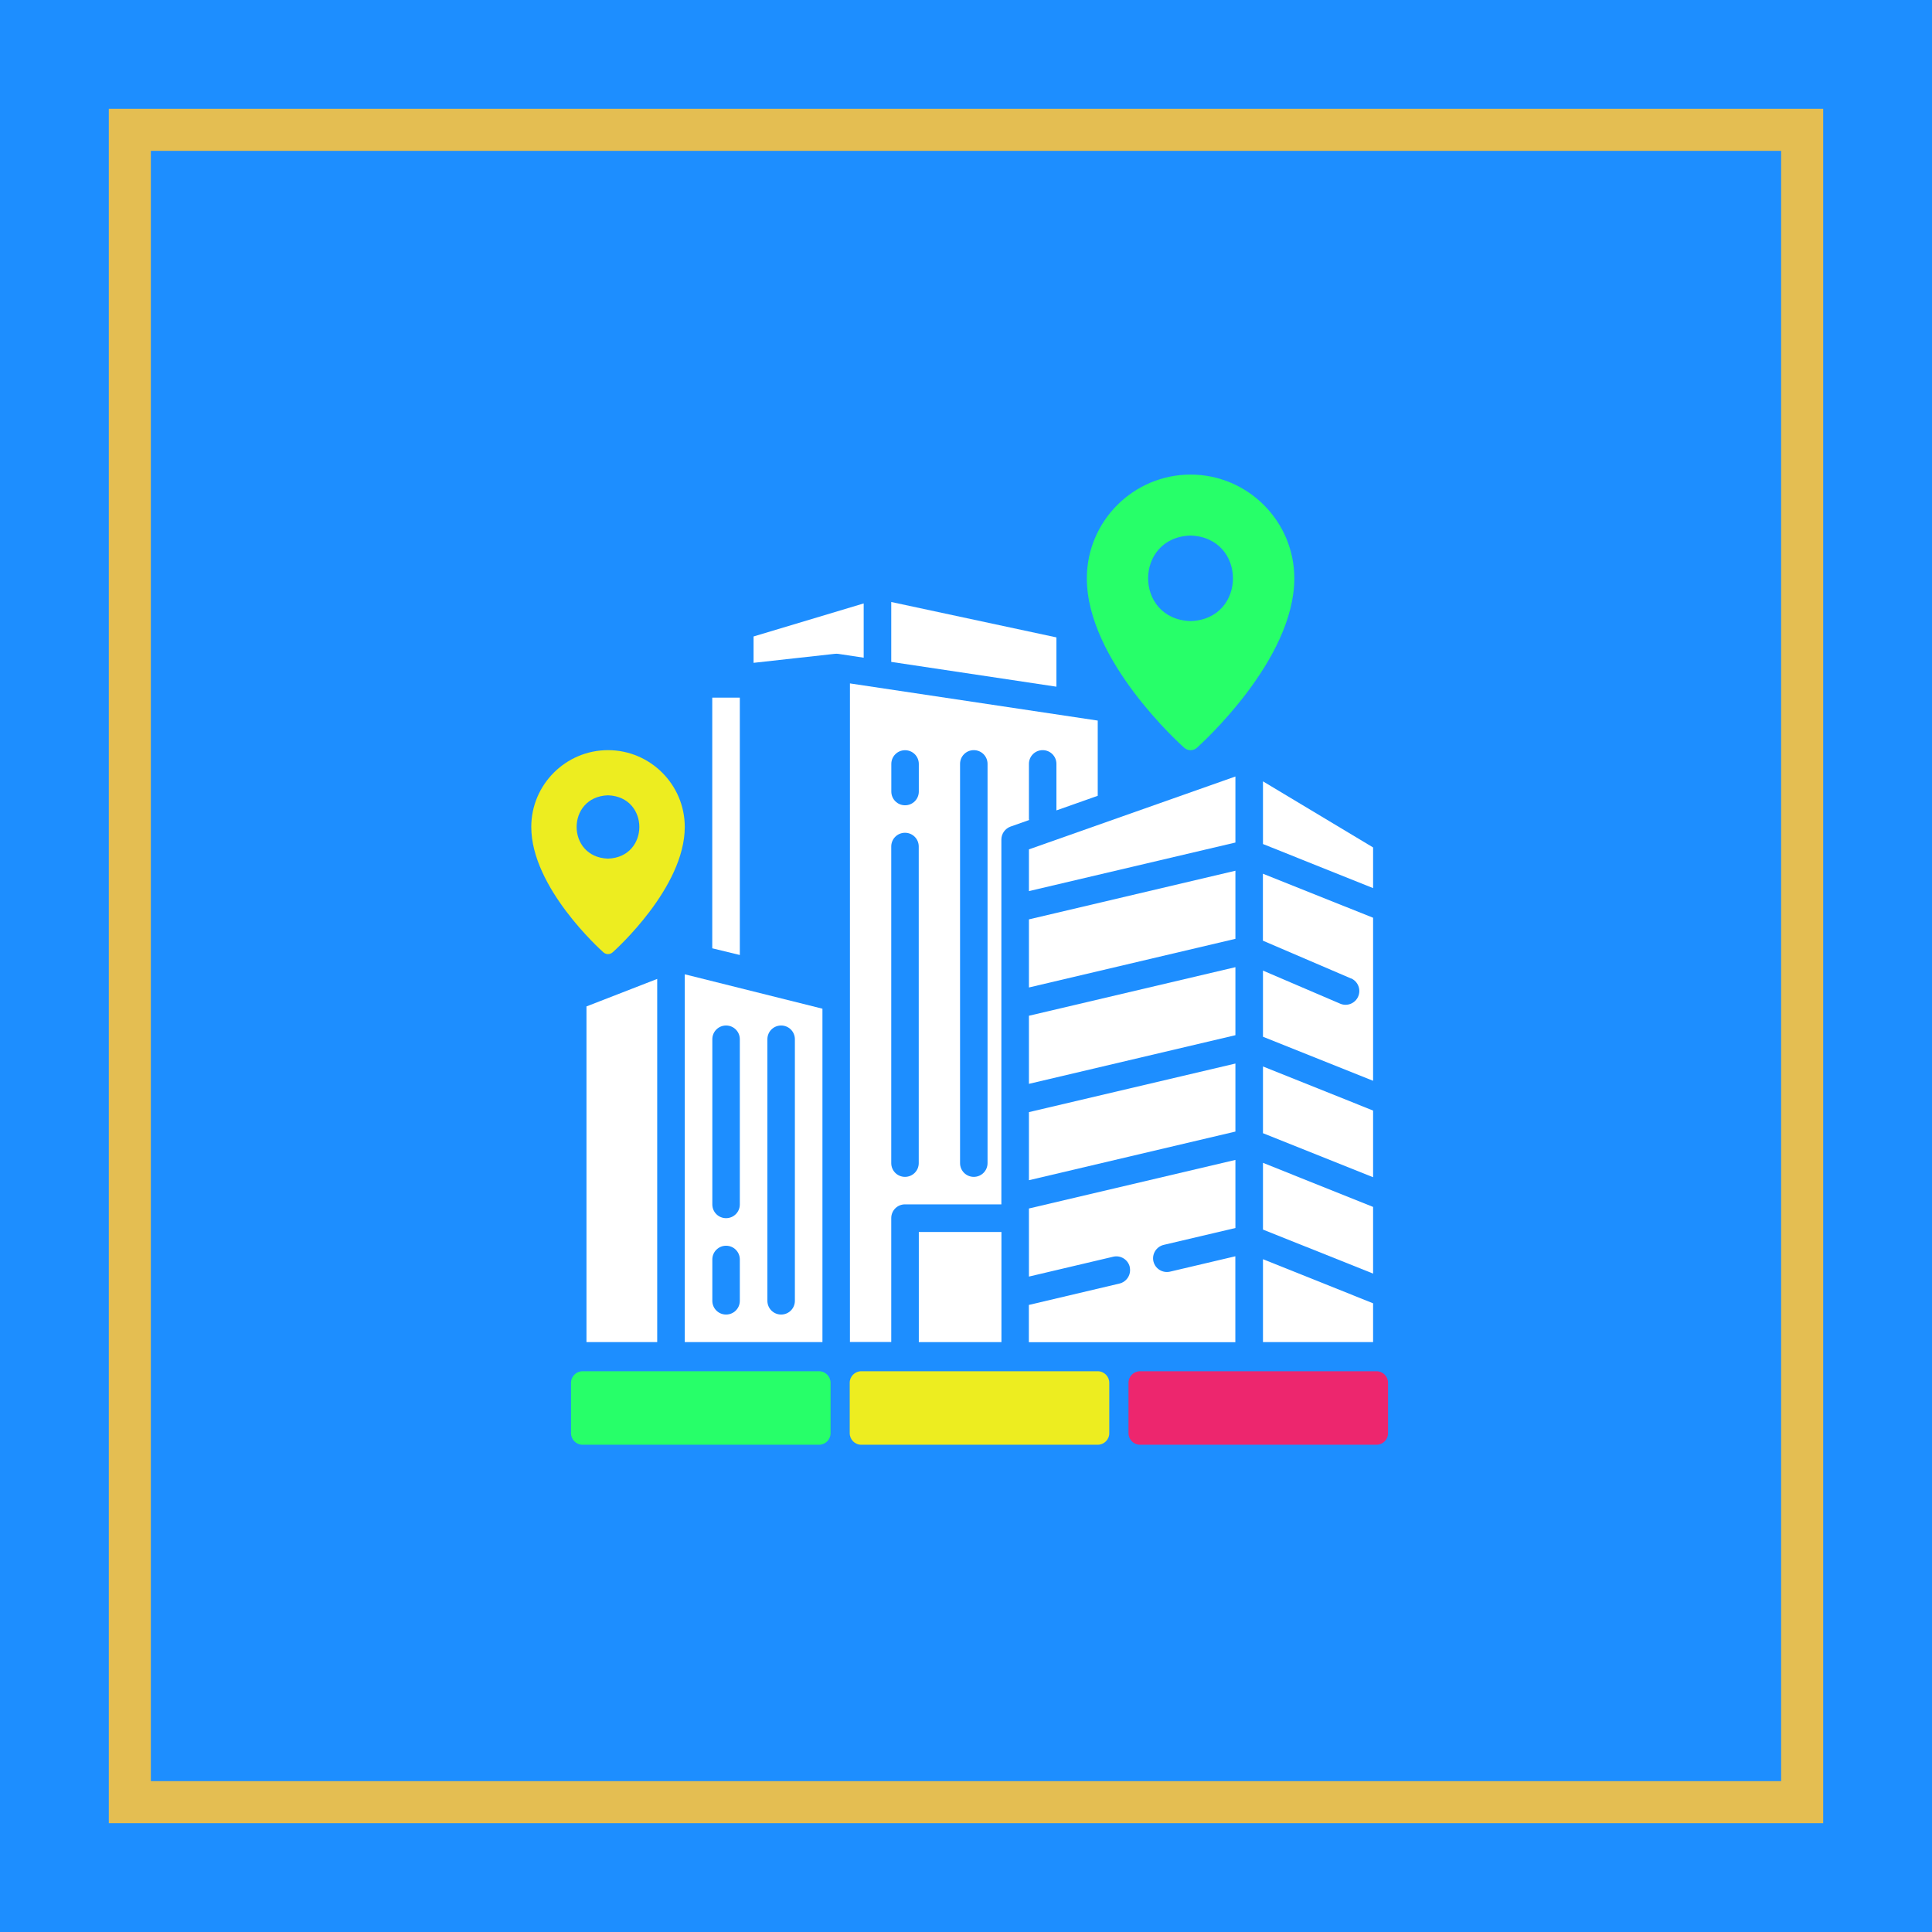
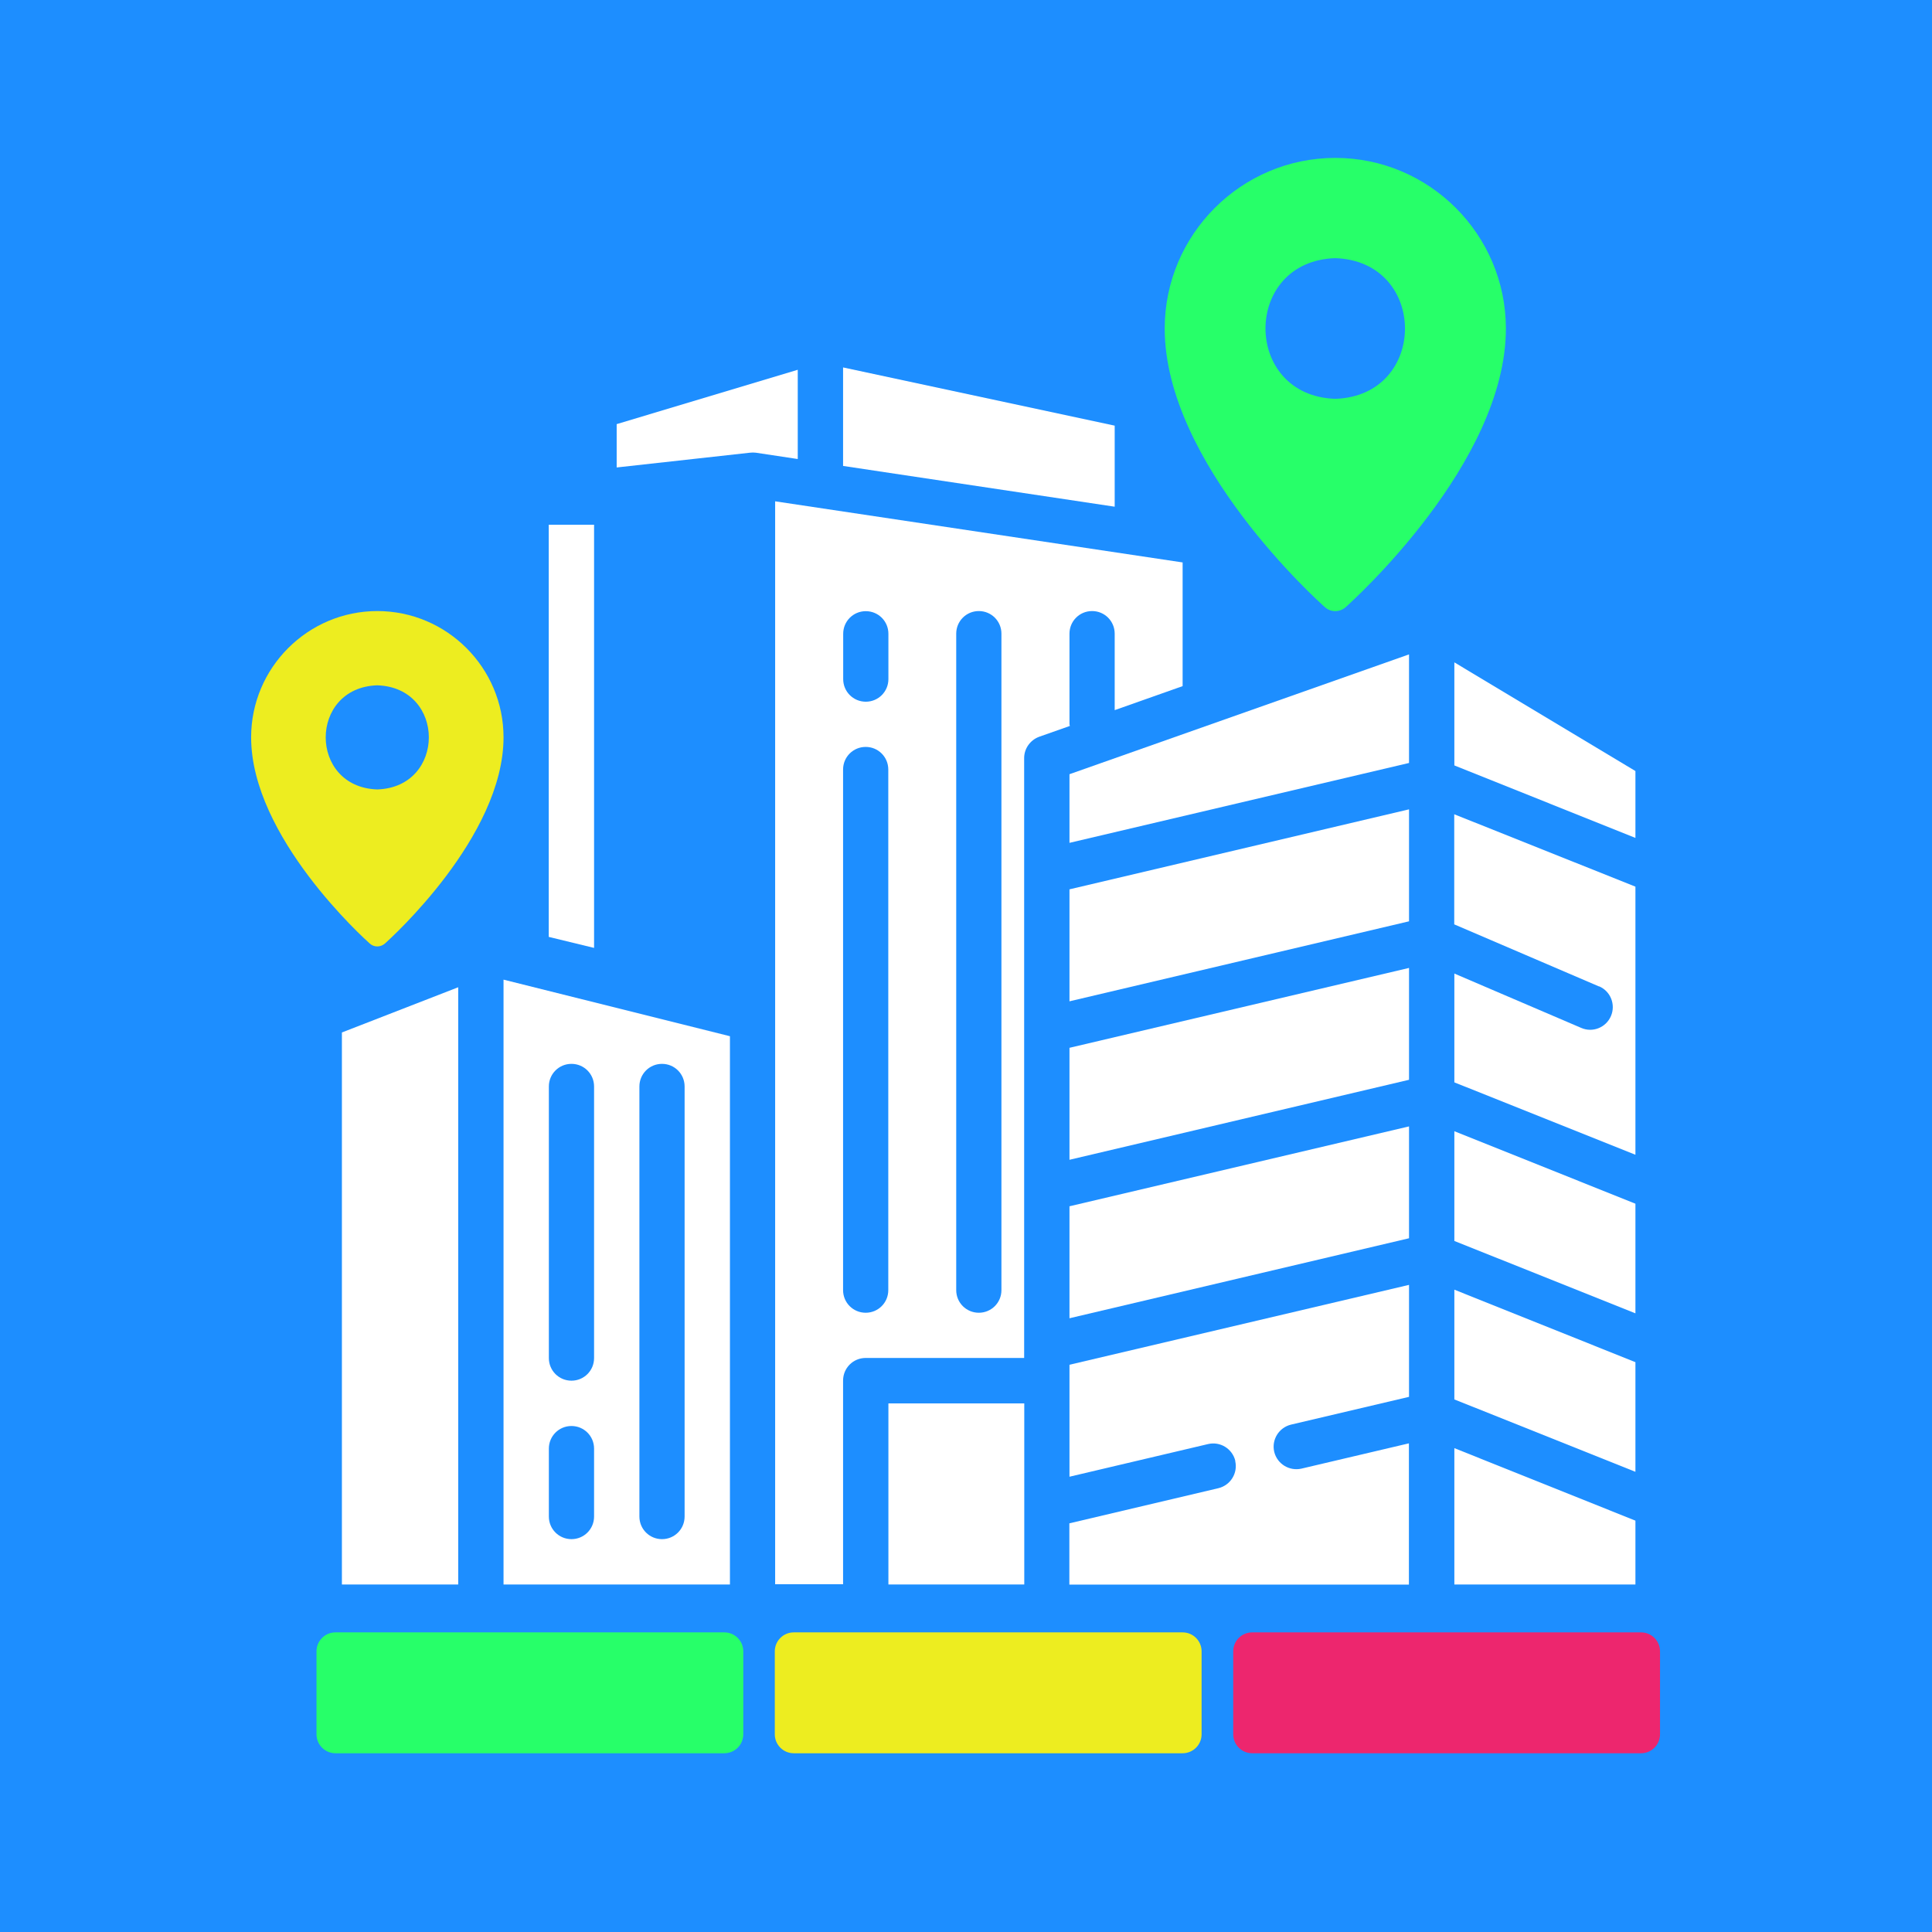
<svg xmlns="http://www.w3.org/2000/svg" id="Layer_1" data-name="Layer 1" viewBox="0 0 229.72 229.72" version="1.1">
  <defs id="defs4">
    <style id="style2">
      .cls-1 {
        fill: #ed266e;
      }

      .cls-2 {
        fill: #fff;
      }

      .cls-3 {
        fill: #eded20;
      }

      .cls-4 {
        fill: #1d8eff;
      }

      .cls-5 {
        fill: #27ff69;
      }
    </style>
  </defs>
  <rect class="cls-4" x="-1.36" y="-1.71" width="232.44" height="232.44" id="rect6" />
-   <g id="g68" transform="matrix(0.846896,0,0,0.846896,19.87637,21.01122)">
+   <g id="g68" transform="matrix(1.392644,0,0,1.392644,-41.33194,-39.4658)">
    <g id="g12">
      <rect class="cls-5" x="55.83" y="166.84" width="38.18" height="12.05" rx="2.49" ry="2.49" id="rect8" />
      <path class="cls-4" d="m 91.52,167.71 c 0.9,0 1.62,0.73 1.62,1.62 v 7.08 c 0,0.9 -0.73,1.62 -1.62,1.62 h -33.2 c -0.9,0 -1.62,-0.73 -1.62,-1.62 v -7.08 c 0,-0.9 0.73,-1.62 1.62,-1.62 h 33.2 m 0,-1.73 h -33.2 c -1.85,0 -3.35,1.5 -3.35,3.35 v 7.08 c 0,1.85 1.5,3.35 3.35,3.35 h 33.2 c 1.85,0 3.35,-1.5 3.35,-3.35 v -7.08 c 0,-1.85 -1.5,-3.35 -3.35,-3.35 z" id="path10" />
    </g>
    <g id="g18">
      <rect class="cls-3" x="94.94" y="166.82" width="38.23" height="12.1" rx="2.51" ry="2.51" id="rect14" />
      <path class="cls-4" d="m 130.65,167.71 c 0.9,0 1.62,0.73 1.62,1.62 v 7.08 c 0,0.9 -0.73,1.62 -1.62,1.62 h -33.2 c -0.9,0 -1.62,-0.73 -1.62,-1.62 v -7.08 c 0,-0.9 0.73,-1.62 1.62,-1.62 h 33.2 m 0,-1.78 h -33.2 c -1.88,0 -3.4,1.53 -3.4,3.4 v 7.08 c 0,1.88 1.53,3.4 3.4,3.4 h 33.2 c 1.88,0 3.4,-1.53 3.4,-3.4 v -7.08 c 0,-1.88 -1.53,-3.4 -3.4,-3.4 z" id="path16" />
    </g>
    <g id="g24">
      <rect class="cls-1" x="134.07" y="166.82" width="38.23" height="12.1" rx="2.51" ry="2.51" id="rect20" />
      <path class="cls-4" d="m 169.79,167.71 c 0.9,0 1.62,0.73 1.62,1.62 v 7.08 c 0,0.9 -0.73,1.62 -1.62,1.62 h -33.2 c -0.9,0 -1.62,-0.73 -1.62,-1.62 v -7.08 c 0,-0.9 0.73,-1.62 1.62,-1.62 h 33.2 m 0,-1.78 h -33.2 c -1.88,0 -3.4,1.53 -3.4,3.4 v 7.08 c 0,1.88 1.53,3.4 3.4,3.4 h 33.2 c 1.88,0 3.4,-1.53 3.4,-3.4 v -7.08 c 0,-1.88 -1.53,-3.4 -3.4,-3.4 z" id="path22" />
    </g>
    <path class="cls-5" d="m 143.68,41.82 c 8.03,0 14.57,6.54 14.57,14.57 0,11.5 -13.13,23.29 -13.68,23.79 -0.51,0.45 -1.27,0.45 -1.77,0 -0.56,-0.49 -13.68,-12.29 -13.68,-23.79 0,-8.03 6.54,-14.57 14.57,-14.57 z m 0,20.57 c 7.94,-0.25 7.94,-11.75 0,-12.01 -7.94,0.25 -7.94,11.75 0,12.01 z" id="path26" />
    <path class="cls-3" d="m 61.89,80.51 c 5.94,0 10.78,4.84 10.78,10.78 0,8.51 -9.72,17.24 -10.12,17.6 -0.38,0.34 -0.94,0.34 -1.31,0 -0.41,-0.37 -10.12,-9.09 -10.12,-17.6 0,-5.94 4.84,-10.78 10.78,-10.78 v 0 z m 0,15.23 c 5.87,-0.19 5.87,-8.7 0,-8.89 -5.87,0.19 -5.87,8.7 0,8.89 z" id="path28" />
    <g id="g66">
      <g id="g62">
-         <polygon class="cls-2" points="120.99,104.27 149.98,97.44 149.98,107 120.99,113.83 " id="polygon30" />
-         <polygon class="cls-2" points="120.99,117.8 149.98,110.98 149.98,120.53 120.99,127.36 " id="polygon32" />
+         <polygon class="cls-2" points="120.99,113.83 120.99,104.27 149.98,97.44 149.98,107 " id="polygon30" />
+         <polygon class="cls-2" points="120.99,127.36 120.99,117.8 149.98,110.98 149.98,120.53 " id="polygon32" />
        <path class="cls-2" d="m 135.15,153.07 c -0.25,-1.04 -1.29,-1.68 -2.32,-1.44 l -11.84,2.79 v -9.56 l 28.99,-6.82 v 9.56 l -10.07,2.37 c -1.04,0.25 -1.68,1.29 -1.44,2.32 0.25,1.04 1.29,1.67 2.32,1.44 l 9.18,-2.16 v 12.06 h -28.99 v -5.23 l 12.72,-3 c 1.04,-0.25 1.68,-1.29 1.44,-2.32 z" id="path34" />
-         <polygon class="cls-2" points="120.99,94.44 149.98,84.21 149.98,93.48 120.99,100.3 " id="polygon36" />
-         <polygon class="cls-2" points="120.99,131.33 149.98,124.51 149.98,134.06 120.99,140.89 " id="polygon38" />
-         <polygon class="cls-2" points="153.85,84.89 169.31,94.17 169.31,99.88 153.85,93.69 " id="polygon40" />
-         <polygon class="cls-2" points="169.31,163.62 153.85,163.62 153.85,151.98 169.31,158.17 " id="polygon42" />
-         <polygon class="cls-2" points="101.66,59.71 124.85,64.68 124.85,71.6 101.66,68.12 " id="polygon44" />
+         <polygon class="cls-2" points="120.99,100.3 120.99,94.44 149.98,84.21 149.98,93.48 " id="polygon36" />
+         <polygon class="cls-2" points="120.99,140.89 120.99,131.33 149.98,124.51 149.98,134.06 " id="polygon38" />
+         <polygon class="cls-2" points="153.85,93.69 153.85,84.89 169.31,94.17 169.31,99.88 " id="polygon40" />
+         <polygon class="cls-2" points="169.31,158.17 169.31,163.62 153.85,163.62 153.85,151.98 " id="polygon42" />
+         <polygon class="cls-2" points="101.66,68.12 101.66,59.71 124.85,64.68 124.85,71.6 " id="polygon44" />
        <rect class="cls-2" x="105.53" y="148.16" width="11.6" height="15.46" id="rect46" />
-         <polygon class="cls-2" points="169.31,140.47 153.85,134.29 153.85,124.92 169.31,131.11 " id="polygon48" />
-         <polygon class="cls-2" points="169.31,154 153.85,147.82 153.85,138.45 169.31,144.64 " id="polygon50" />
+         <polygon class="cls-2" points="169.31,131.11 169.31,140.47 153.85,134.29 153.85,124.92 " id="polygon48" />
+         <polygon class="cls-2" points="169.31,144.64 169.31,154 153.85,147.82 153.85,138.45 " id="polygon50" />
        <path class="cls-2" d="m 166.2,112.56 -12.36,-5.3 v -9.4 c 0,0 15.47,6.18 15.47,6.18 v 22.89 l -15.46,-6.18 v -9.29 l 10.83,4.64 c 0.98,0.43 2.12,-0.03 2.54,-1.01 0.42,-0.98 -0.03,-2.12 -1.01,-2.54 z" id="path52" />
-         <polygon class="cls-2" points="68.8,163.62 58.87,163.62 58.87,116.49 68.8,112.63 " id="polygon54" />
+         <polygon class="cls-2" points="68.8,112.63 68.8,163.62 58.87,163.62 58.87,116.49 " id="polygon54" />
        <path class="cls-2" d="m 82.33,64.55 15.46,-4.64 v 7.62 l -3.58,-0.54 c -0.16,-0.02 -0.33,-0.02 -0.5,0 l -11.38,1.26 z" id="path56" />
        <path class="cls-2" d="M 92,163.62 H 72.67 V 111.98 L 92,116.81 Z M 80.4,121.1 c 0,-1.07 -0.86,-1.93 -1.93,-1.93 -1.07,0 -1.93,0.86 -1.93,1.93 v 23.19 c 0,1.07 0.86,1.93 1.93,1.93 1.07,0 1.93,-0.86 1.93,-1.93 z m 0,30.92 c 0,-1.07 -0.86,-1.93 -1.93,-1.93 -1.07,0 -1.93,0.86 -1.93,1.93 v 5.8 c 0,1.07 0.86,1.93 1.93,1.93 1.07,0 1.93,-0.86 1.93,-1.93 z m 7.73,-30.92 c 0,-1.07 -0.86,-1.93 -1.93,-1.93 -1.07,0 -1.93,0.86 -1.93,1.93 v 36.72 c 0,1.07 0.86,1.93 1.93,1.93 1.07,0 1.93,-0.86 1.93,-1.93 z" id="path58" />
        <path class="cls-2" d="m 130.65,76.37 v 10.55 l -5.8,2.05 v -6.53 c 0,-1.07 -0.86,-1.93 -1.93,-1.93 -1.07,0 -1.93,0.86 -1.93,1.93 v 7.73 c 0,0.05 0.03,0.1 0.03,0.15 l -2.61,0.92 c -0.77,0.28 -1.29,1.01 -1.29,1.82 v 51.22 h -13.53 c -1.07,0 -1.93,0.86 -1.93,1.93 v 17.39 h -5.8 V 71.14 c 0,0 34.8,5.22 34.8,5.22 z m -19.33,62.12 c 0,1.07 0.86,1.93 1.93,1.93 1.07,0 1.93,-0.86 1.93,-1.93 V 82.44 c 0,-1.07 -0.86,-1.93 -1.93,-1.93 -1.07,0 -1.93,0.86 -1.93,1.93 z m -5.79,-56.04 c 0,-1.07 -0.86,-1.93 -1.93,-1.93 -1.07,0 -1.93,0.86 -1.93,1.93 v 3.87 c 0,1.07 0.86,1.93 1.93,1.93 1.07,0 1.93,-0.86 1.93,-1.93 z m -3.87,56.04 c 0,1.07 0.86,1.93 1.93,1.93 1.07,0 1.93,-0.86 1.93,-1.93 V 94.04 c 0,-1.07 -0.86,-1.93 -1.93,-1.93 -1.07,0 -1.93,0.86 -1.93,1.93 z" id="path60" />
      </g>
-       <polygon class="cls-2" points="76.53,108.33 80.4,109.27 80.4,73.14 76.53,73.14 " id="polygon64" />
+       <polygon class="cls-2" points="76.53,73.14 76.53,108.33 80.4,109.27 80.4,73.14 " id="polygon64" />
    </g>
  </g>
-   <rect style="fill:none;fill-opacity:1;stroke:#e4be52;stroke-width:5;stroke-miterlimit:9.3;stroke-dasharray:none;stroke-opacity:1" id="rect902" width="198.843" height="198.843" x="15.438" y="15.438" ry="0" />
</svg>
